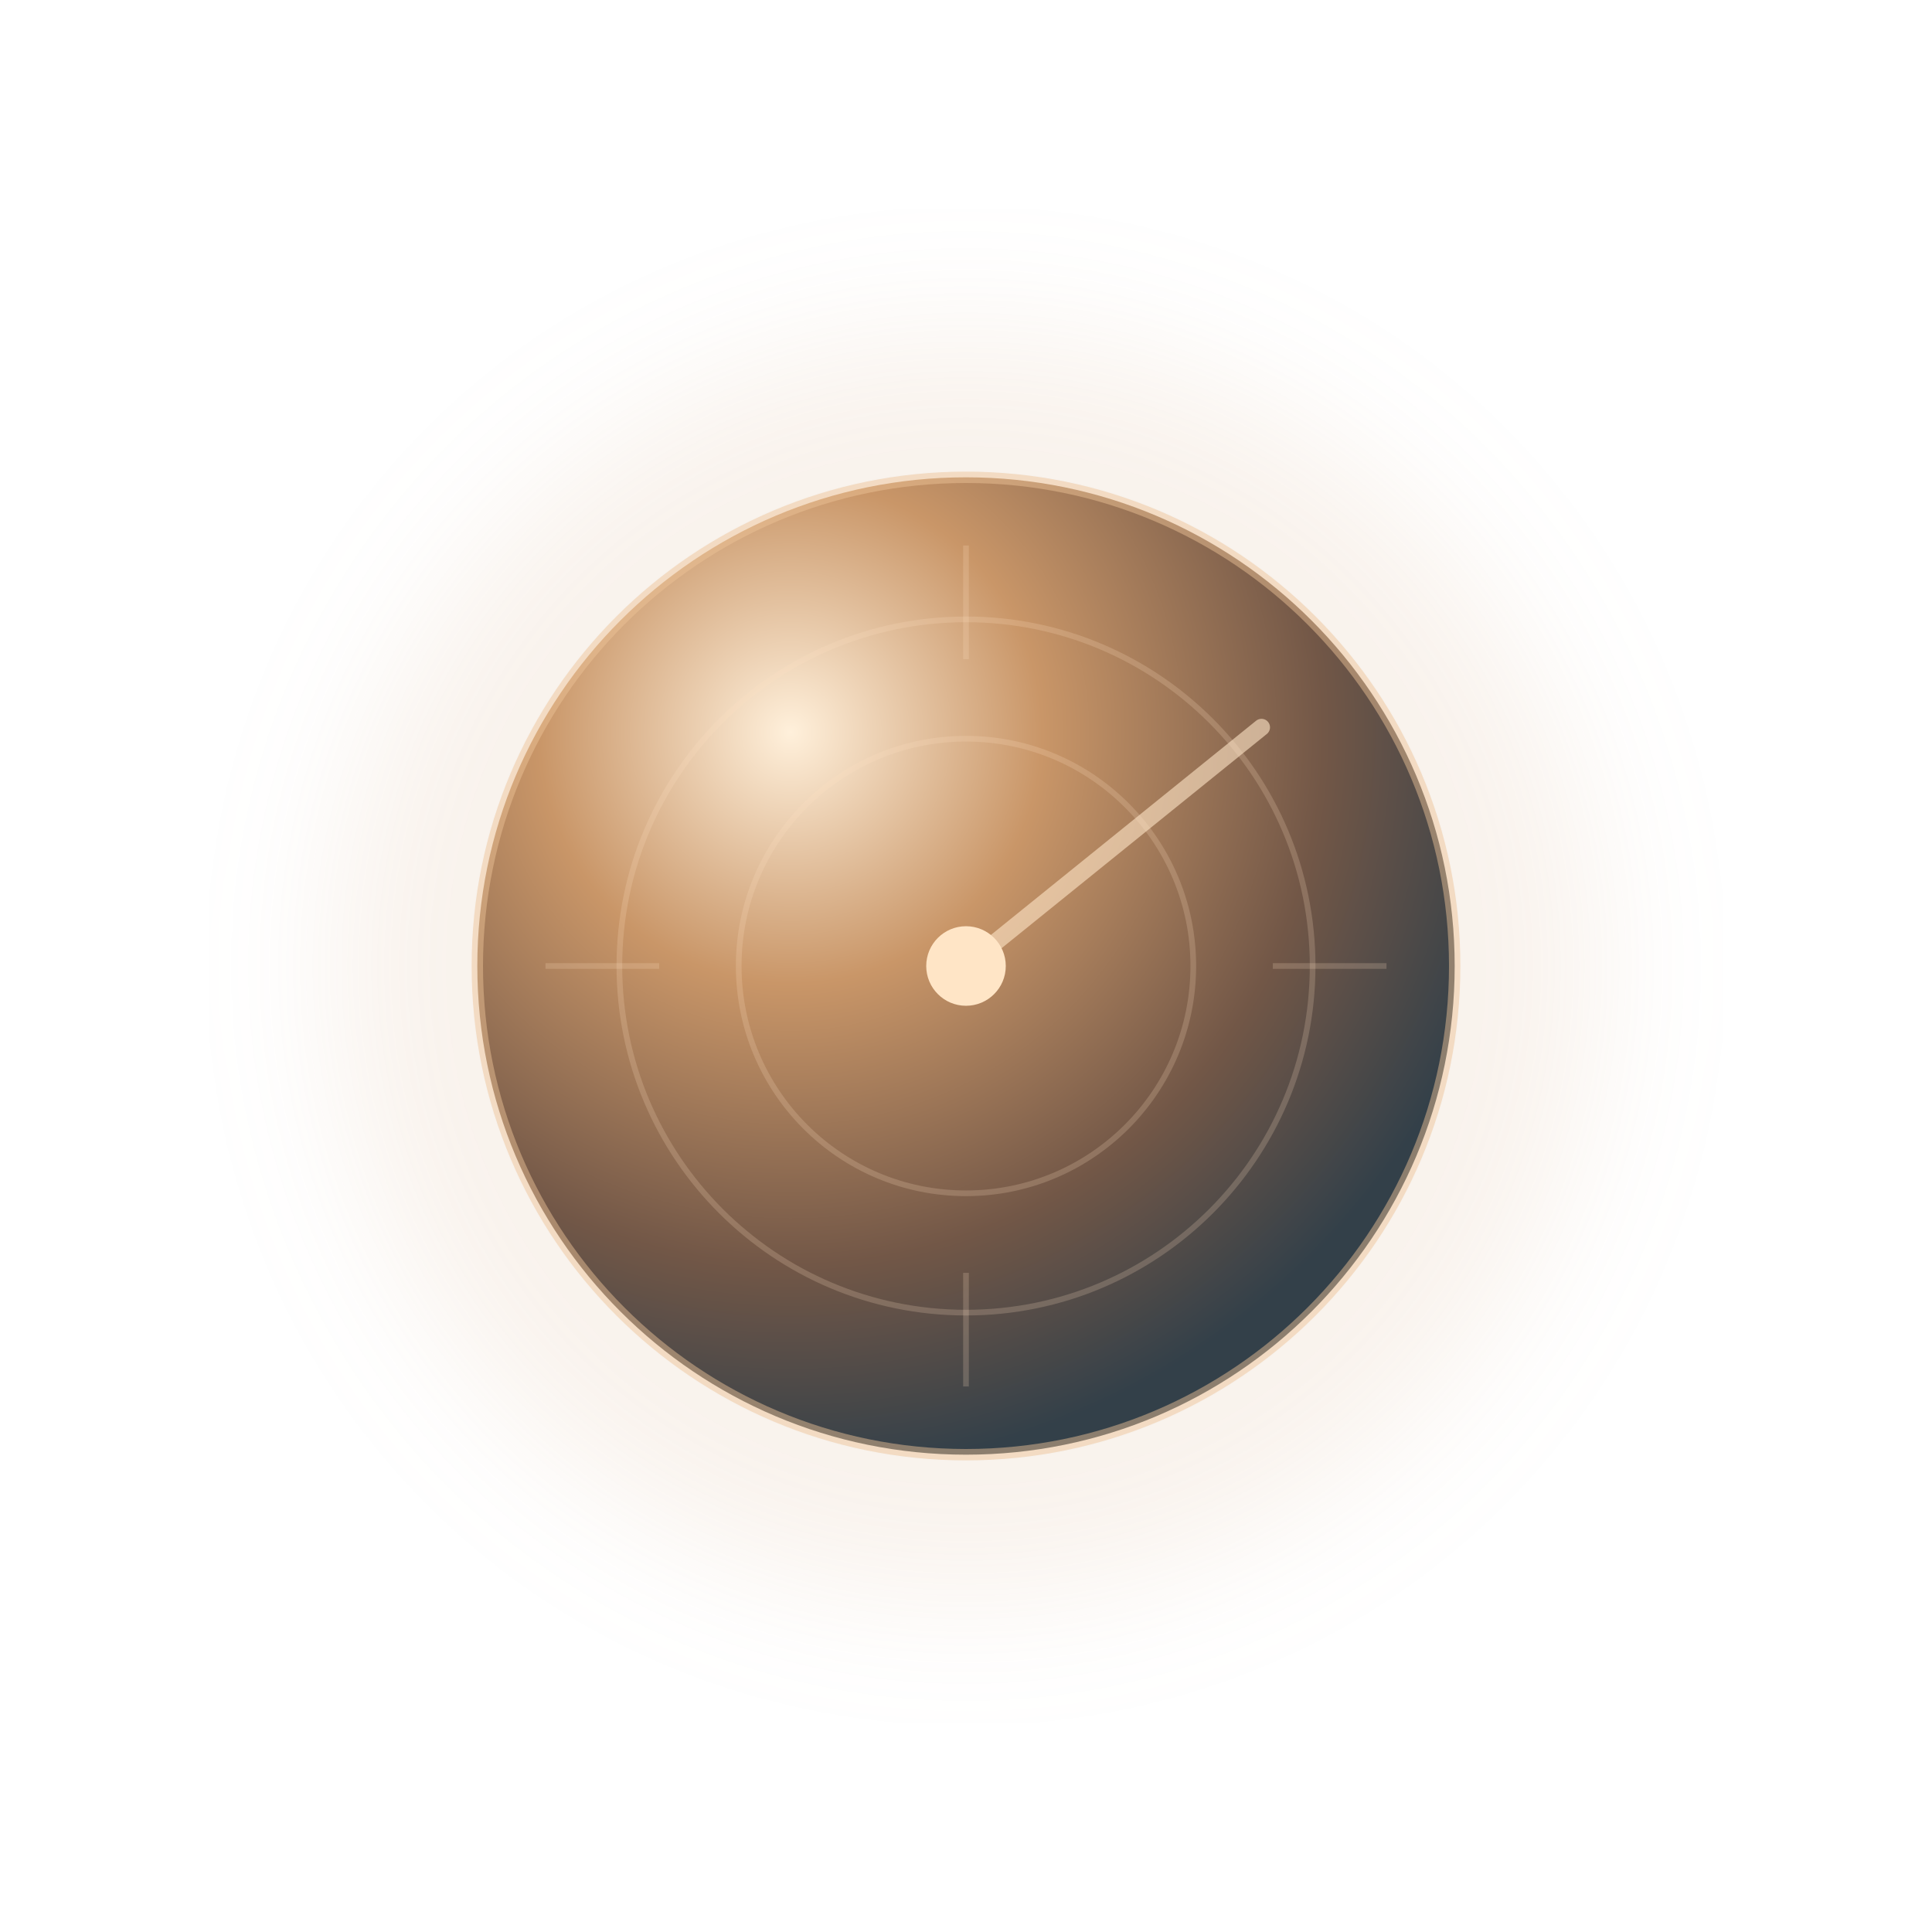
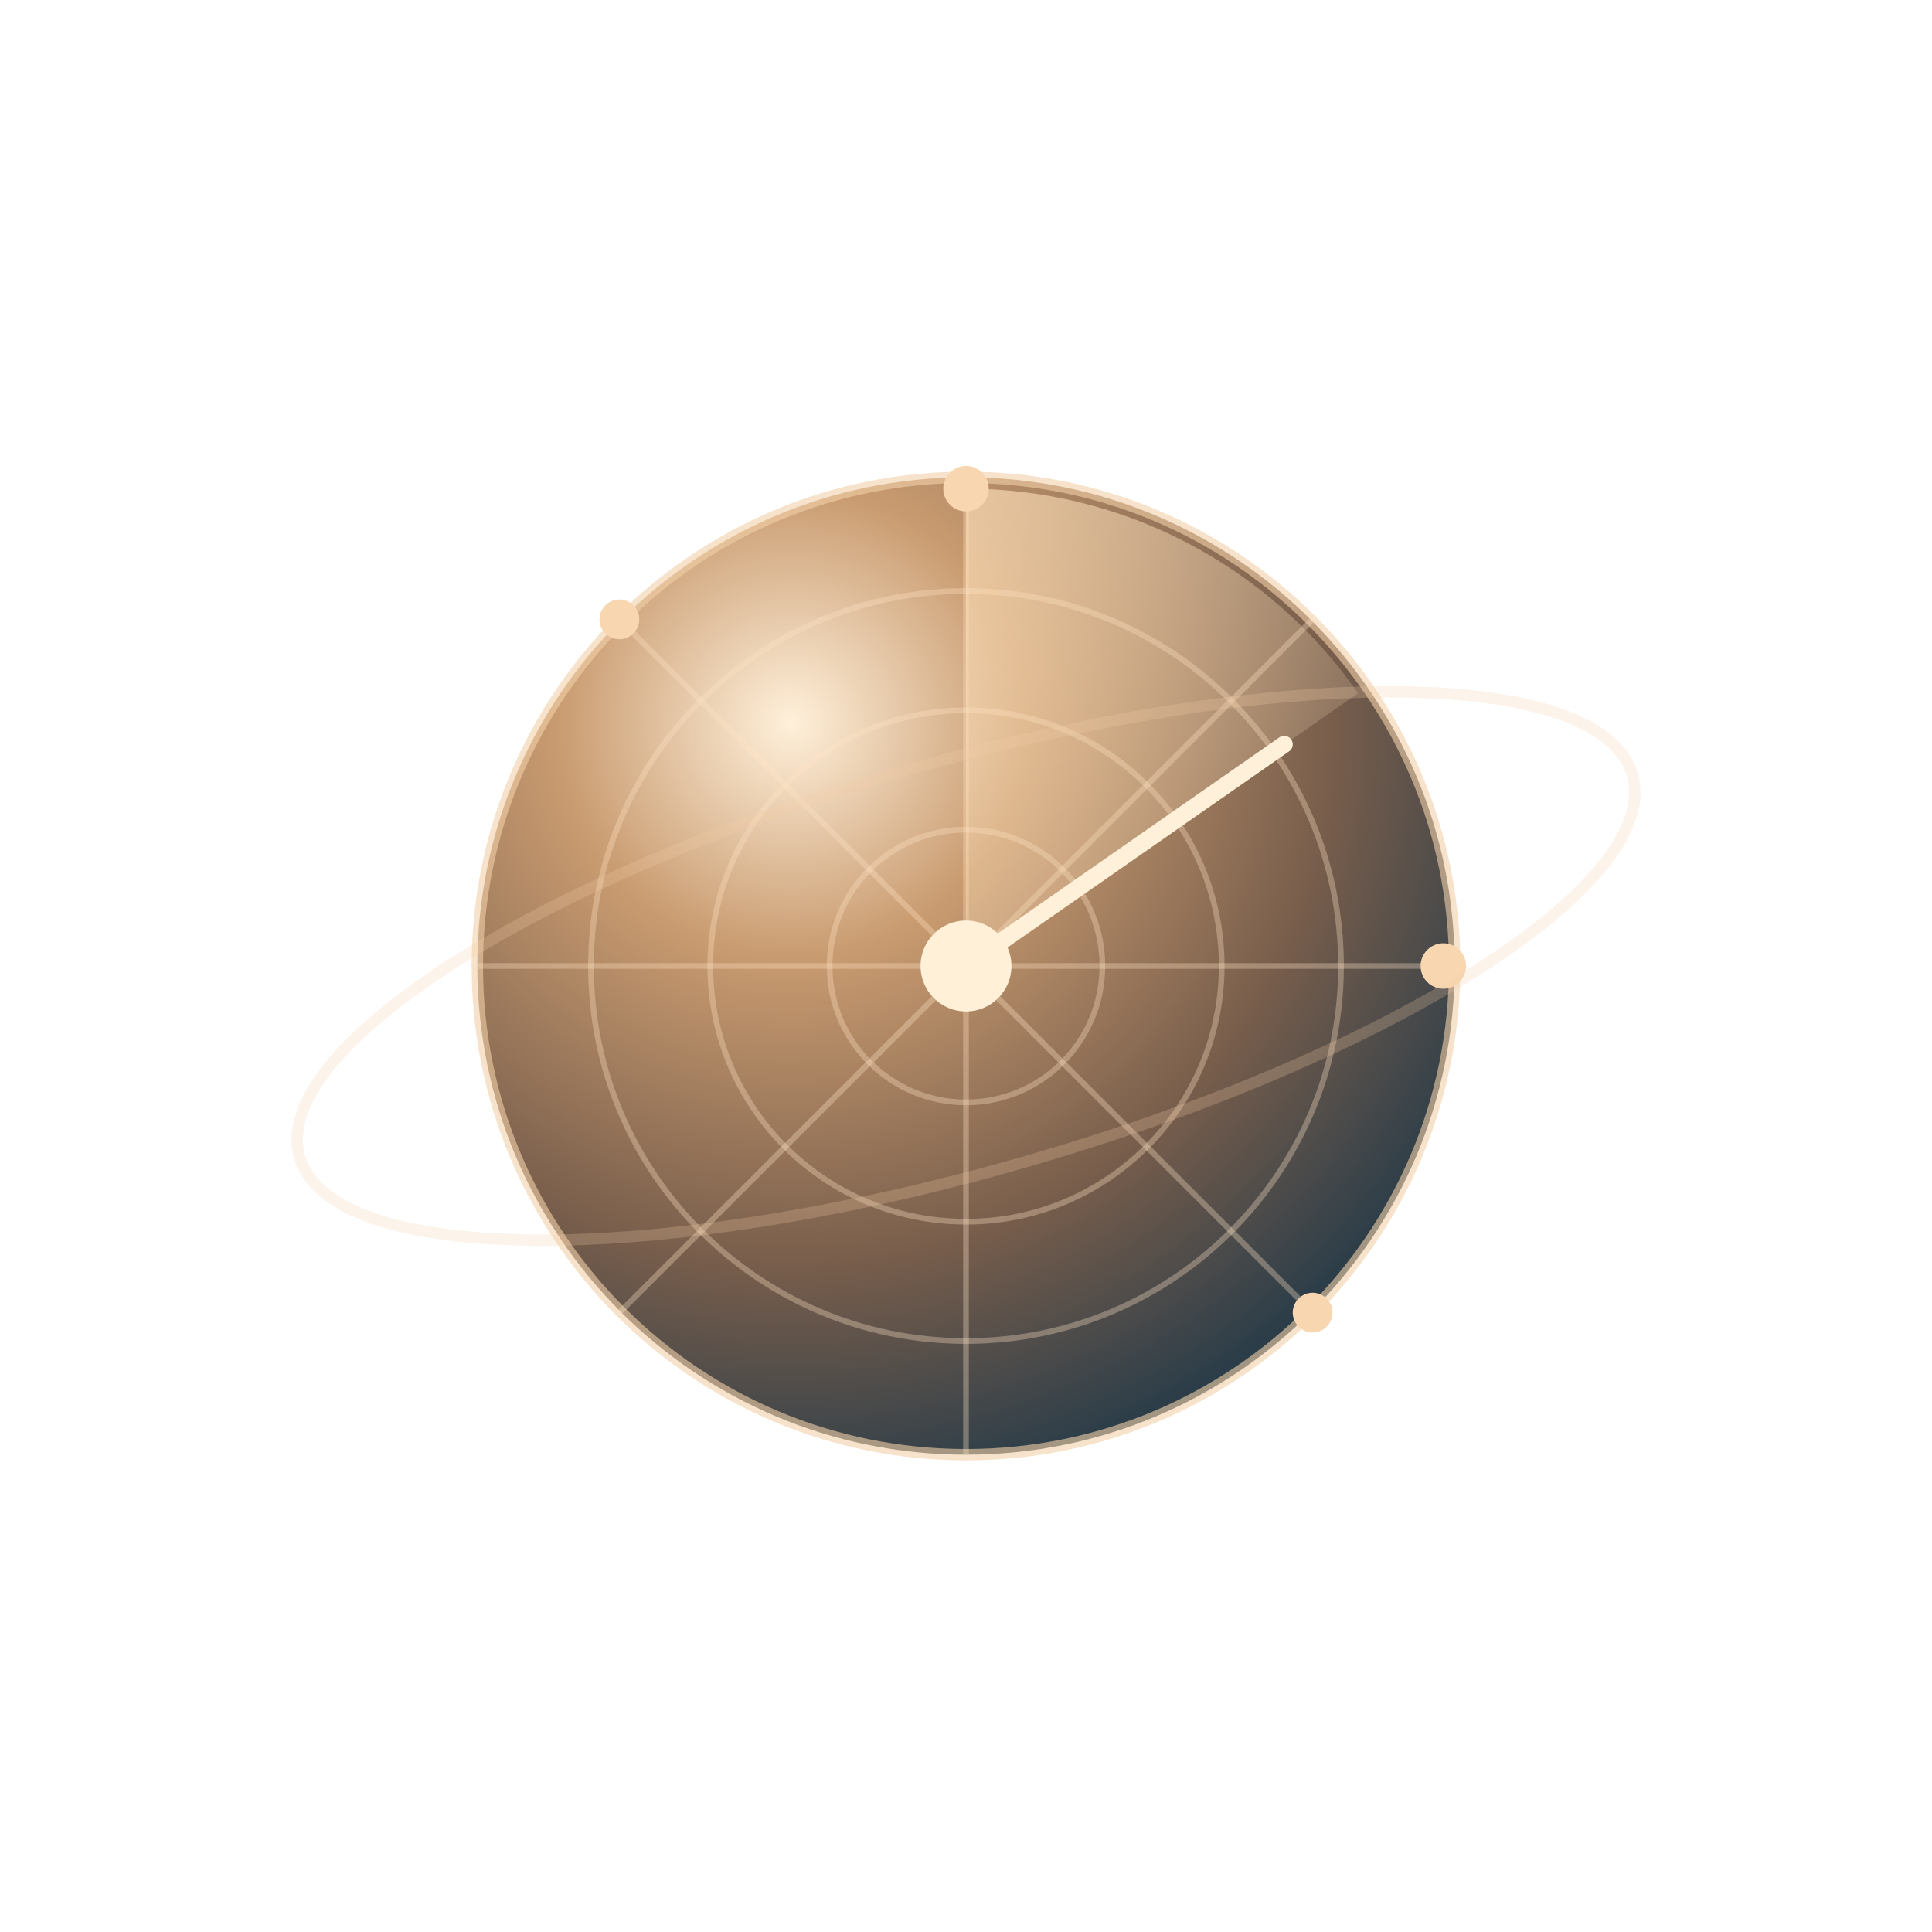
<svg xmlns="http://www.w3.org/2000/svg" viewBox="0 0 340 340">
  <defs>
-     <radialGradient id="g" cx="32%" cy="26%" r="76%">
-       <stop stop-color="#fff0db" />
-       <stop offset=".34" stop-color="#c99668" />
-       <stop offset=".72" stop-color="#725747" />
-       <stop offset="1" stop-color="#334049" />
+     <radialGradient id="p" cx="32%" cy="25%" r="80%">
+       <stop stop-color="#fff0da" />
+       <stop offset=".3" stop-color="#c99b70" />
+       <stop offset=".7" stop-color="#775d4b" />
+       <stop offset="1" stop-color="#2b3d49" />
    </radialGradient>
-     <filter id="h">
-       <feGaussianBlur stdDeviation="12" />
-     </filter>
+     <linearGradient id="sweep" x1="0" y1="0" x2="1" y2="1">
+       <stop stop-color="#ffe3bd" stop-opacity=".65" />
+       <stop offset="1" stop-color="#ffe3bd" stop-opacity="0" />
+     </linearGradient>
  </defs>
-   <circle cx="170" cy="170" r="111" fill="#cb9360" opacity=".12" filter="url(#h)" />
-   <circle cx="170" cy="170" r="86" fill="url(#g)" stroke="#ebc397" stroke-opacity=".48" stroke-width="2" />
-   <g fill="none" stroke="#ffe4c5" stroke-opacity=".20">
-     <circle cx="170" cy="170" r="61" />
-     <circle cx="170" cy="170" r="40" />
-     <path d="M170 96V116M170 224V244M96 170H116M224 170H244" />
+   <circle cx="170" cy="170" r="86" fill="url(#p)" stroke="#f2d0a8" stroke-opacity=".6" stroke-width="2" />
+   <g fill="none" stroke="#ffe5c7" stroke-opacity=".33">
+     <circle cx="170" cy="170" r="66" />
+     <circle cx="170" cy="170" r="45" />
+     <circle cx="170" cy="170" r="24" />
+     <path d="M170 84V256M84 170H256M109 109L231 231M231 109L109 231" />
  </g>
-   <path d="M170 170 L222 128" stroke="#ffe6c8" stroke-opacity=".6" stroke-width="3" stroke-linecap="round" />
-   <circle cx="170" cy="170" r="7" fill="#ffe5c6" />
+   <path d="M170 170 L170 86 A84 84 0 0 1 239 122Z" fill="url(#sweep)" />
+   <path d="M170 170 L226 131" stroke="#fff1d9" stroke-width="3" stroke-linecap="round" />
+   <circle cx="170" cy="170" r="8" fill="#fff0d7" />
+   <g fill="#f7d6b0">
+     <circle cx="170" cy="86" r="4" />
+     <circle cx="254" cy="170" r="4" />
+     <circle cx="109" cy="109" r="3.5" />
+     <circle cx="231" cy="231" r="3.5" />
+   </g>
+   <ellipse cx="170" cy="170" rx="122" ry="36" fill="none" stroke="#f2cfaa" stroke-opacity=".24" stroke-width="2" transform="rotate(-16 170 170)" />
</svg>
